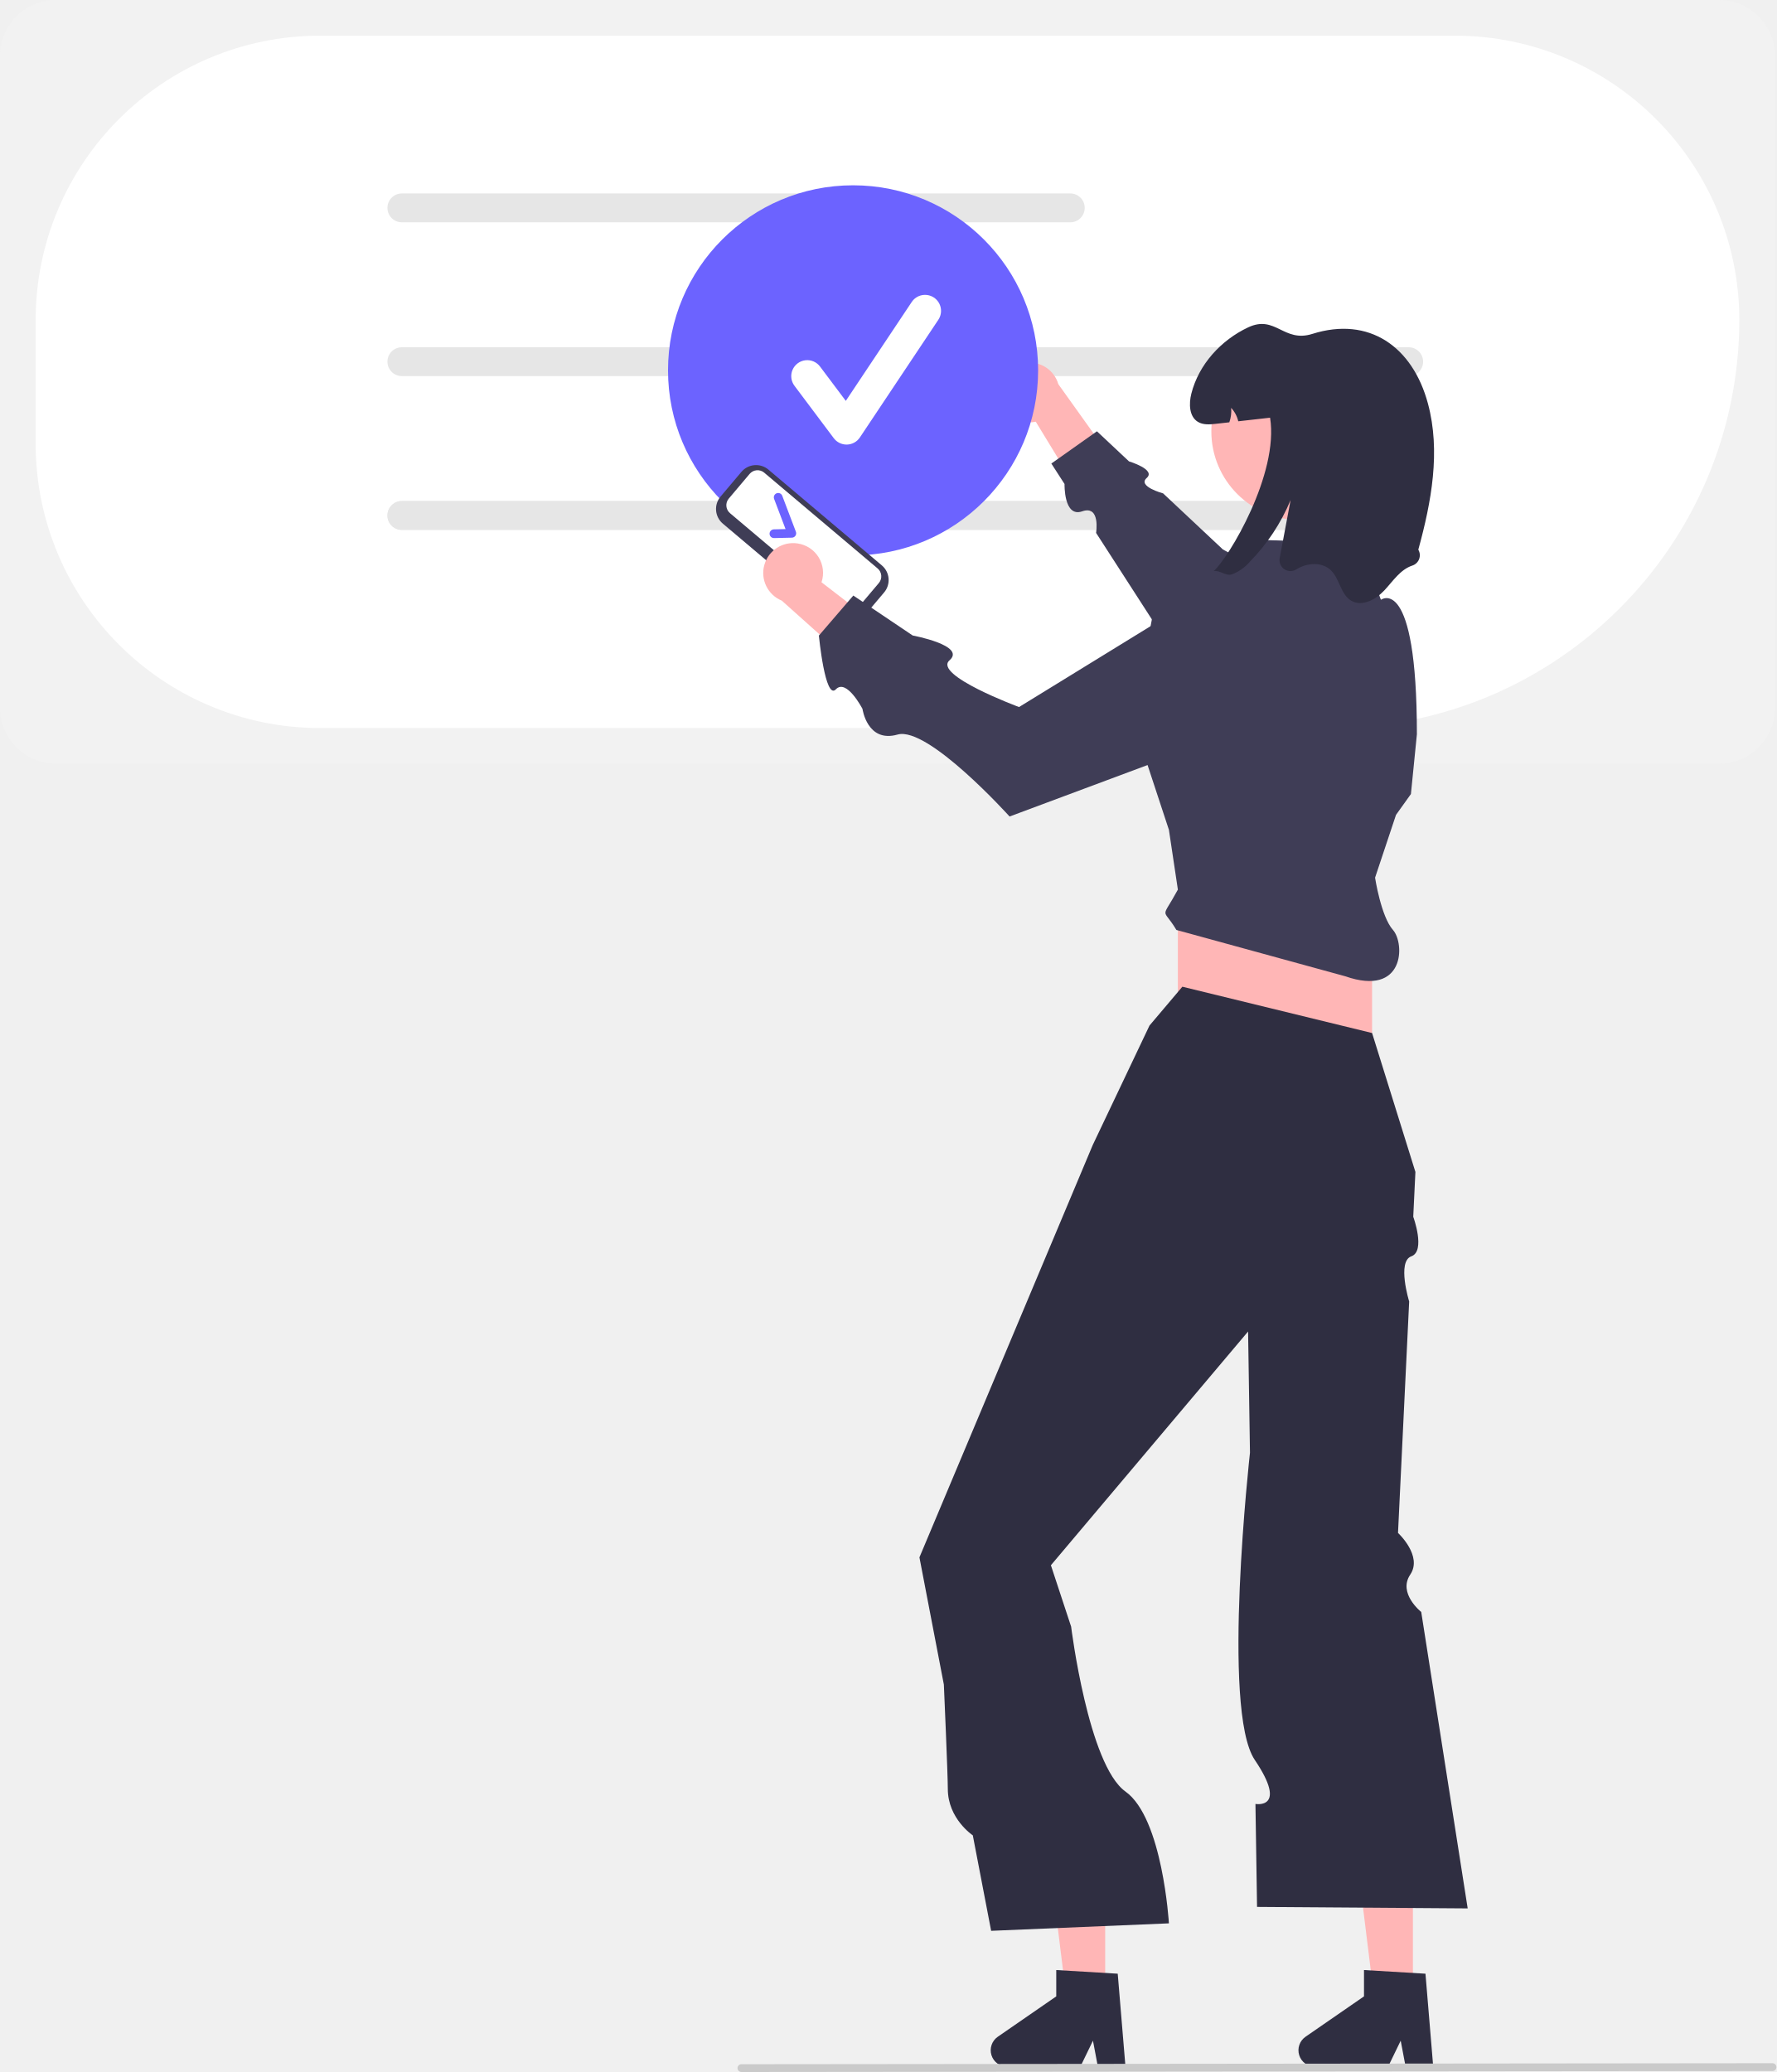
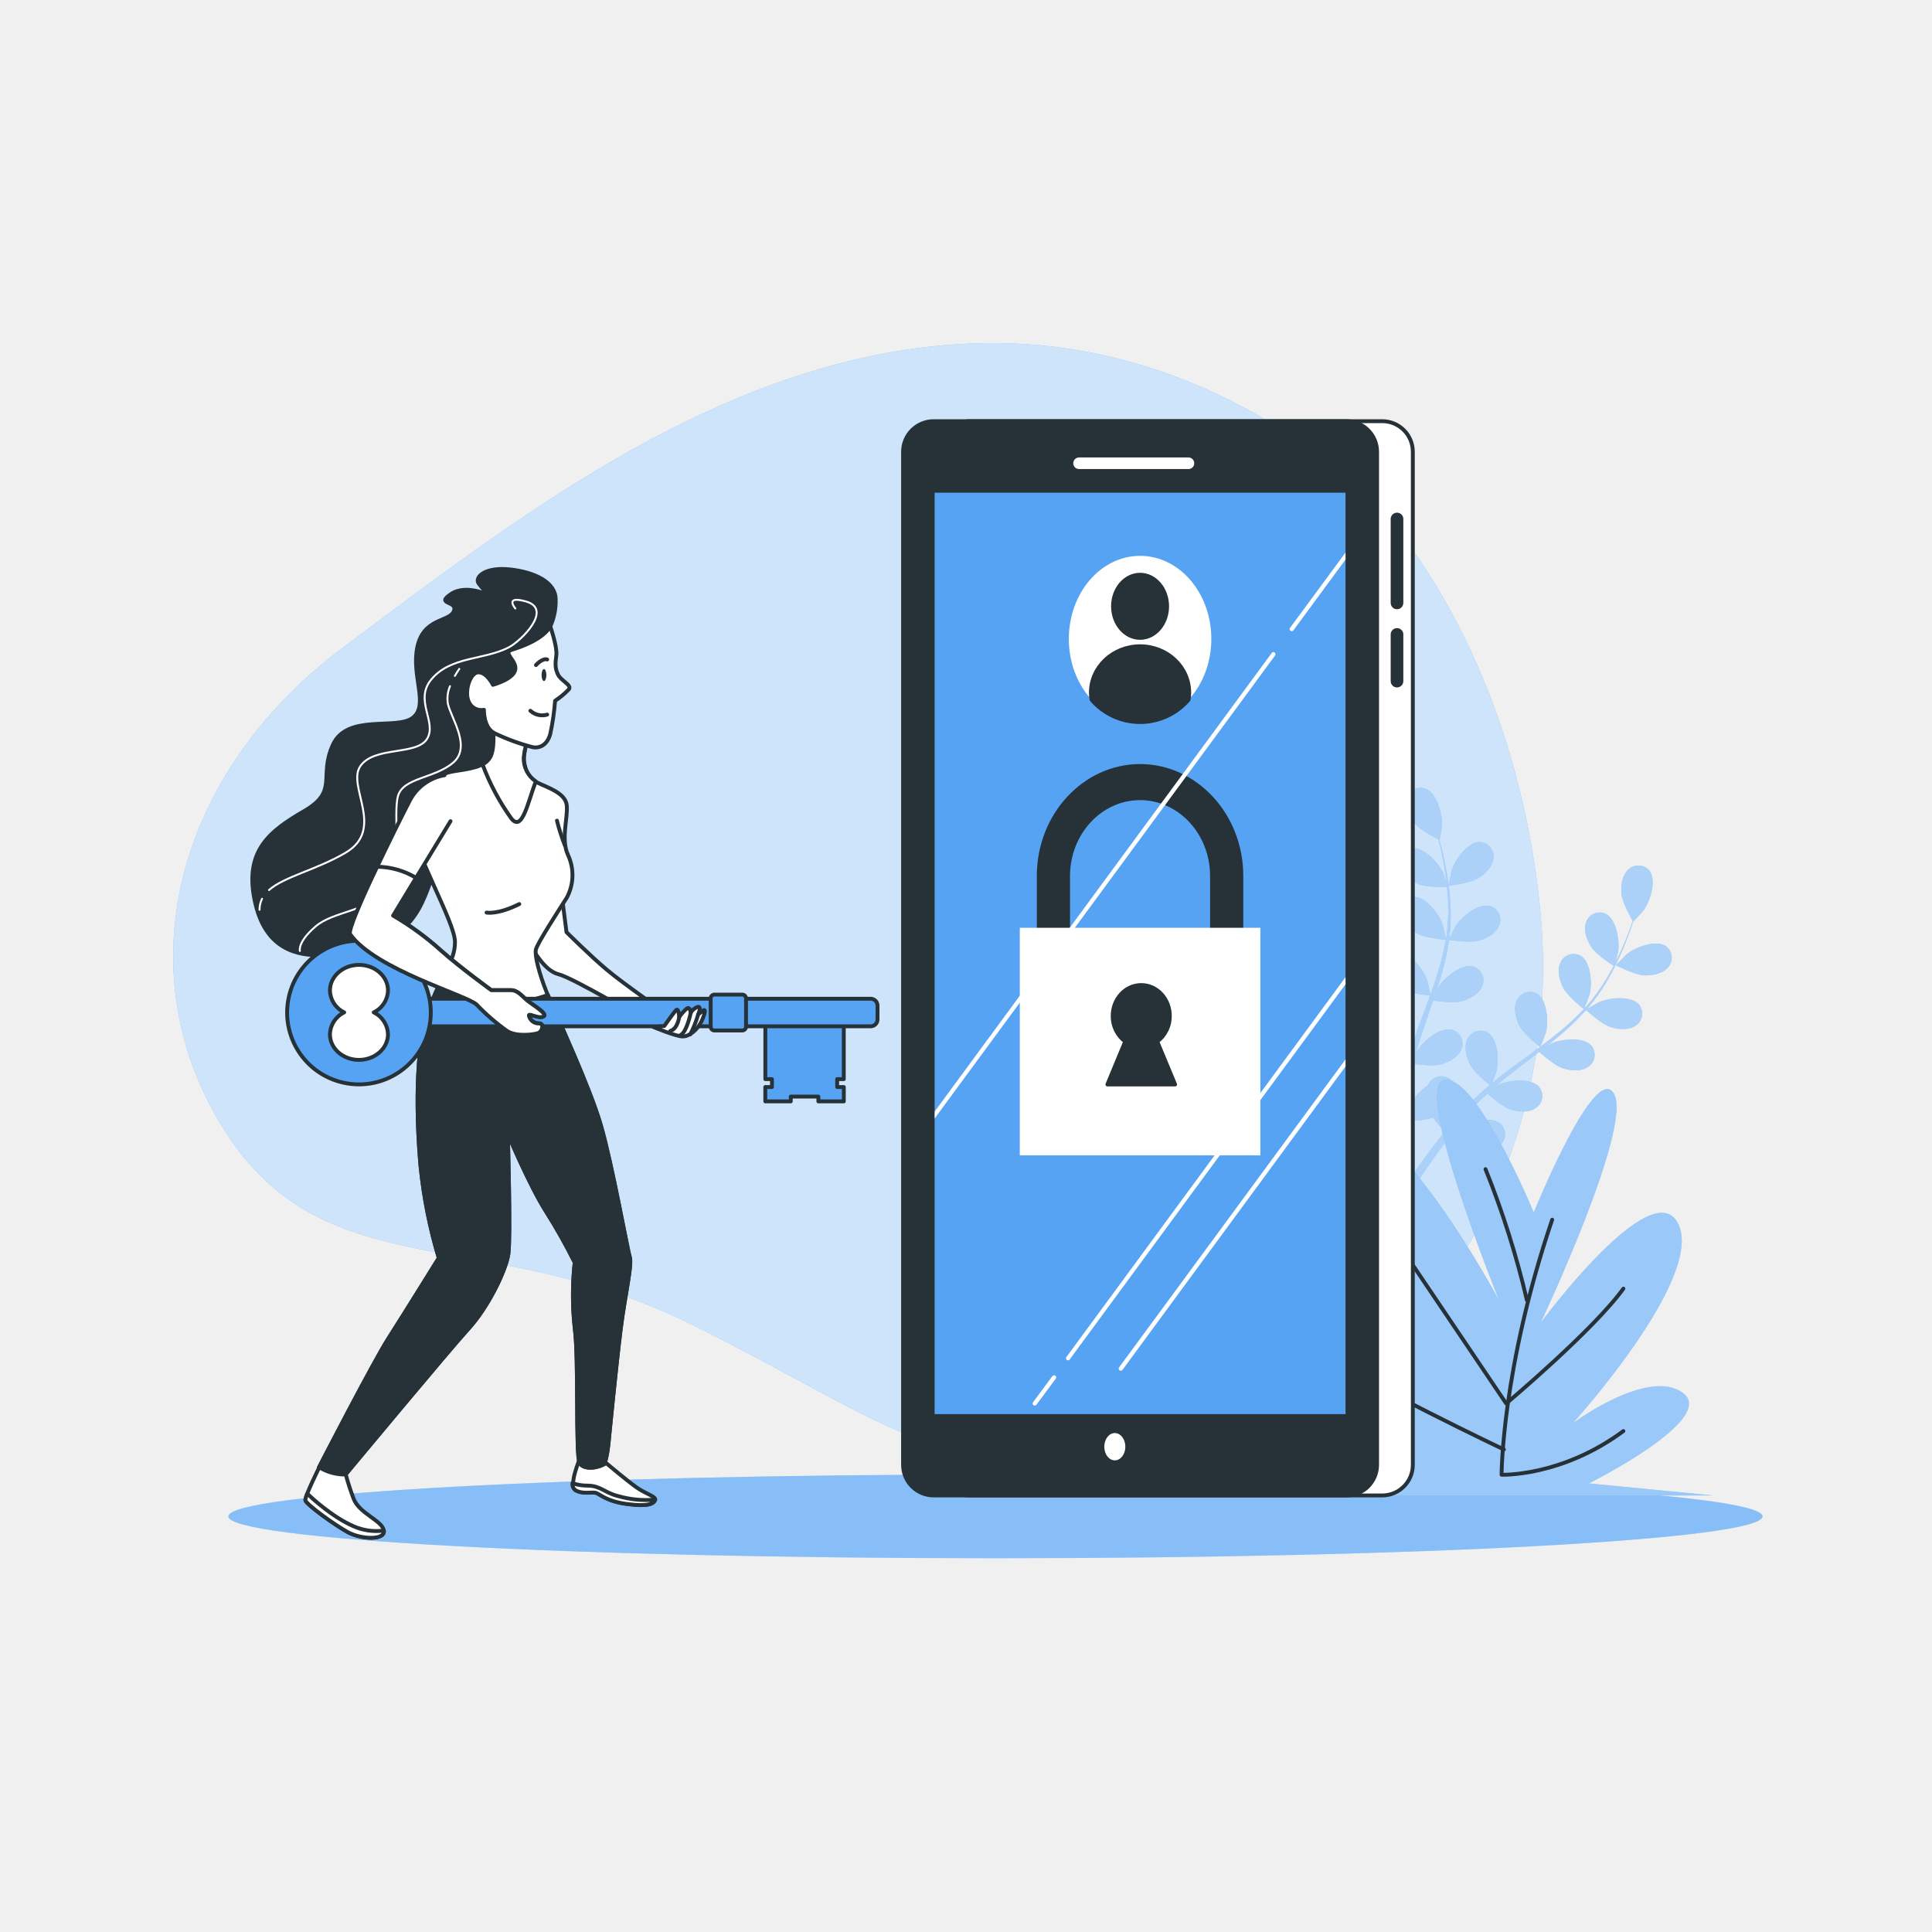
- <svg xmlns="http://www.w3.org/2000/svg" data-name="Layer 1" width="543.219" height="633.601" viewBox="0 0 543.219 633.601">
-   <path d="M854.052,366.728H345.482a17.112,17.112,0,0,1-17.092-17.092V150.291a17.112,17.112,0,0,1,17.092-17.092H854.052a17.112,17.112,0,0,1,17.092,17.092V349.636A17.112,17.112,0,0,1,854.052,366.728Z" transform="translate(-328.3903 -133.1994)" fill="#f2f2f2" />
-   <path d="M735.442,355.827H426.21a87.014,87.014,0,0,1-86.916-86.916V231.026a87.015,87.015,0,0,1,86.916-86.917h347.118a87.015,87.015,0,0,1,86.916,86.917A124.943,124.943,0,0,1,735.442,355.827Z" transform="translate(-328.3903 -133.1994)" fill="#fff" />
-   <path d="M655.673,201.175H451.267a4.408,4.408,0,1,1,0-8.816H655.673a4.408,4.408,0,0,1,0,8.816Z" transform="translate(-328.3903 -133.1994)" fill="#e6e6e6" />
-   <path d="M759.147,248.206H451.267a4.408,4.408,0,1,1,0-8.816H759.147a4.408,4.408,0,0,1,0,8.816Z" transform="translate(-328.3903 -133.1994)" fill="#e6e6e6" />
-   <path d="M759.147,295.237H451.267a4.408,4.408,0,1,1,0-8.816H759.147a4.408,4.408,0,0,1,0,8.816Z" transform="translate(-328.3903 -133.1994)" fill="#e6e6e6" />
-   <path d="M759.147,295.237H451.267a4.408,4.408,0,1,1,0-8.816H759.147a4.408,4.408,0,0,1,0,8.816Z" transform="translate(-328.3903 -133.1994)" fill="#e6e6e6" />
-   <path d="M634.103,253.604a9.088,9.088,0,0,0,11.007,8.547l16.811,27.578,7.155-15.182L652.015,250.686a9.138,9.138,0,0,0-17.912,2.918Z" transform="translate(-328.3903 -133.1994)" fill="#ffb6b6" />
-   <path d="M760.255,332.64,702.323,301.216,684.05,284.072s-7.944-2.127-5.02-4.71-5.408-5.074-5.408-5.074l-9.809-9.203L649.873,274.948l4.034,6.253s-.278,10.352,5.393,8.361,4.254,6.594,4.254,6.594l33.85,52.471Z" transform="translate(-328.3903 -133.1994)" fill="#3f3d56" />
-   <circle cx="260.855" cy="113.249" r="56.586" fill="#6c63ff" />
-   <polygon points="432.044 611.601 420.278 611.601 414.679 566.219 432.044 566.219 432.044 611.601" fill="#ffb6b6" />
-   <path d="M766.644,765.186h-8.438l-1.506-7.966-3.857,7.966H730.465a5.031,5.031,0,0,1-2.859-9.17l17.871-12.342V735.62l18.797,1.122Z" transform="translate(-328.3903 -133.1994)" fill="#2f2e41" />
-   <polygon points="337.942 611.601 326.176 611.601 320.577 566.219 337.942 566.219 337.942 611.601" fill="#ffb6b6" />
-   <path d="M672.542,765.186h-8.438l-1.506-7.966L658.741,765.186H636.363a5.031,5.031,0,0,1-2.859-9.17l17.871-12.342V735.62l18.797,1.122Z" transform="translate(-328.3903 -133.1994)" fill="#2f2e41" />
-   <rect x="360.175" y="268.381" width="59.385" height="67.607" fill="#ffb6b6" />
-   <path d="M689.936,434.927l-10.05,11.877L662.527,483.349,618.788,587.418l-9.25,22.009,7.47,38.907s1.209,27.411,1.209,31.898c0,9.136,7.641,14.198,7.641,14.198l5.606,29.198,54.36-2.284s-1.897-32.185-13.282-40.303-16.619-50.429-16.619-50.429l-6.186-18.772,60.298-71.478.389,24.985.188,12.093s-8.83,78.656,1.463,93.921.21,13.469.21,13.469l.49,31.488,64.41.457L762.976,626.121s-7.215-5.697-3.355-11.424-3.742-12.741-3.742-12.741l3.41-70.772s-3.775-12.224.665-13.813.583-12.101.583-12.101l.66-13.698-13.247-42.483Z" transform="translate(-328.3903 -133.1994)" fill="#2f2e41" />
-   <path d="M748.864,401.581l6.395-19.186,4.568-6.395,1.827-18.272c0-49.335-11.004-41.12-11.004-41.12l-6.354-17.351-29.236-.914L696.331,316.158l-15.531,5.482-6.082,31.602,11.107,33.721,2.741,18.272c-5.228,9.652-4.786,5.087-.457,12.334l51.619,14.161c18.272,6.395,18.272-10.05,14.608-14.161C750.672,413.458,748.864,401.581,748.864,401.581Z" transform="translate(-328.3903 -133.1994)" fill="#3f3d56" />
-   <circle cx="397.511" cy="131.907" r="27.102" fill="#ffb6b6" />
-   <path d="M699.506,307.834" transform="translate(-328.3903 -133.1994)" fill="#2f2e41" />
-   <path d="M762.084,301.284a3.329,3.329,0,0,1-1.855,4.87c-3.636,1.206-5.875,4.723-8.487,7.537-2.604,2.805-6.797,5.135-10.123,3.225-3.316-1.9-3.545-6.752-6.322-9.383-2.704-2.558-7.199-2.248-10.379-.302l-.095.058a3.351,3.351,0,0,1-5.127-3.41q1.671-8.887,3.34-17.772a59.761,59.761,0,0,1-12.507,18.912,13.757,13.757,0,0,1-5.427,3.819c-1.9.603-3.746-1.361-5.591-1.005,4.586-4.011,20.008-29.72,17.249-46.905q-4.865.548-9.73,1.096A8.943,8.943,0,0,0,704.855,257.924a10.51,10.51,0,0,1-.557,4.413c-1.352.155-2.713.302-4.066.457-1.882.21-3.929.393-5.546-.594-2.695-1.644-2.777-5.536-2.01-8.606,2.248-8.926,9.063-16.39,17.404-20.3,8.341-3.901,10.808,4.787,19.597,2.01,17.359-5.482,30.661,3.892,35.348,21.287C768.963,271.181,766.104,286.666,762.084,301.284Z" transform="translate(-328.3903 -133.1994)" fill="#2f2e41" />
-   <path d="M837.116,765.776H803.929l-.143-.259c-.424-.77-.834-1.585-1.217-2.423-3.418-7.318-4.863-15.688-6.138-23.073l-.96-5.566a3.437,3.437,0,0,1,5.41-3.362q7.565,5.505,15.136,10.999c1.911,1.391,4.094,3,6.184,4.739.202-.979.413-1.962.624-2.931a3.439,3.439,0,0,1,6.281-1.086l3.883,6.238c2.832,4.556,5.332,9.045,4.822,13.887a.756.756,0,0,1-.013.176,10.947,10.947,0,0,1-.563,2.331Z" transform="translate(-328.3903 -133.1994)" fill="#f0f0f0" />
-   <path d="M870.425,766.493l-315.358.307a1.191,1.191,0,0,1,0-2.381l315.358-.307a1.191,1.191,0,0,1,0,2.381Z" transform="translate(-328.3903 -133.1994)" fill="#cacaca" />
-   <path d="M584.101,322.609l-34.688-29.294a5.865,5.865,0,0,1-.696-8.257l6.384-7.56a5.865,5.865,0,0,1,8.257-.696l34.688,29.294a5.865,5.865,0,0,1,.696,8.257l-6.384,7.56A5.865,5.865,0,0,1,584.101,322.609Z" transform="translate(-328.3903 -133.1994)" fill="#3f3d56" />
-   <path d="M551.234,285.668a3.161,3.161,0,0,0,.375,4.449l34.688,29.294a3.161,3.161,0,0,0,4.449-.375l6.384-7.56a3.161,3.161,0,0,0-.375-4.449l-34.688-29.294a3.161,3.161,0,0,0-4.449.375Z" transform="translate(-328.3903 -133.1994)" fill="#fff" />
-   <path d="M571.598,297.056a1.333,1.333,0,0,1-1.054.558l-5.45.125a1.334,1.334,0,1,1-.061-2.667l3.566-.082-3.511-9.265a1.334,1.334,0,0,1,2.494-.945l4.18,11.028a1.334,1.334,0,0,1-.141,1.218Z" transform="translate(-328.3903 -133.1994)" fill="#6c63ff" />
-   <path d="M572.297,299.384a9.088,9.088,0,0,1,7.3,11.871l25.586,19.709-15.87,5.461-21.864-19.554a9.138,9.138,0,0,1,4.848-17.489Z" transform="translate(-328.3903 -133.1994)" fill="#ffb6b6" />
-   <path d="M705.505,309.129l-65.509,40.278s-26.413-9.773-21.251-14.297-11.271-7.583-11.271-7.583l-18.153-12.213-10.534,12.242s1.919,19.885,5.185,16.442,8.147,5.963,8.147,5.963,1.443,10.502,10.739,7.859S637.101,382.882,637.101,382.882l80.622-30.069Z" transform="translate(-328.3903 -133.1994)" fill="#3f3d56" />
-   <path d="M587.255,269.147a4.891,4.891,0,0,1-3.913-1.957l-11.998-15.997a4.892,4.892,0,1,1,7.827-5.87l7.849,10.465,20.16-30.24a4.892,4.892,0,0,1,8.141,5.427l-23.996,35.994a4.894,4.894,0,0,1-3.935,2.177C587.346,269.146,587.301,269.147,587.255,269.147Z" transform="translate(-328.3903 -133.1994)" fill="#fff" />
+ <svg xmlns="http://www.w3.org/2000/svg" viewBox="0 0 500 500">
+   <g id="freepik--background-simple--inject-2">
+     <path d="M356.39,130.86s-40.26-44.11-104-42S134.28,133.71,89.33,167.15s-57,85.38-30.87,125.93,67.77,23.48,120.78,49.8,63.08,41.27,122.13,34.87,104-71.86,97.3-141.59S356.39,130.86,356.39,130.86Z" style="fill:#56A3F3" />
+     <path d="M356.39,130.86s-40.26-44.11-104-42S134.28,133.71,89.33,167.15s-57,85.38-30.87,125.93,67.77,23.48,120.78,49.8,63.08,41.27,122.13,34.87,104-71.86,97.3-141.59S356.39,130.86,356.39,130.86Z" style="fill:#fff;opacity:0.7" />
+   </g>
+   <g id="freepik--Floor--inject-2">
+     <ellipse cx="257.62" cy="392.44" rx="198.52" ry="10.83" style="fill:#56A3F3" />
+     <ellipse cx="257.62" cy="392.44" rx="198.52" ry="10.83" style="fill:#fff;opacity:0.3" />
+   </g>
+   <g id="freepik--Plants--inject-2">
+     <path d="M374.94,229.2c-.06,0,.69-3.73.77-4,.86-2.66,4.1-7.3,7.23-7.29a3.71,3.71,0,0,1,3.57,4.21c-.23,2.21-2.21,4.08-4,5.17C380.41,228.6,374.94,229.2,374.94,229.2Z" style="fill:#56A3F3" />
+     <path d="M368.87,204.09c2.95,1.06,4.42,6.52,4.32,9.32,0,.24-.56,4-.61,4l-.06,0c.23.86.48,1.79.73,2.8.44,1.88.92,4,1.29,6.36a65.81,65.81,0,0,1,.84,7.65,48.31,48.31,0,0,1-.29,8.6.3.3,0,0,0,0,.1c.39-.83,1.54-3.13,1.65-3.3,1.54-2.34,5.88-6,8.91-5.12a3.71,3.71,0,0,1,2.32,5c-.8,2.06-3.2,3.35-5.21,3.92-2.27.65-7.33-.12-7.73-.18a64.94,64.94,0,0,1-1.86,8.56q-.7,2.46-1.52,4.92c.35-.71.68-1.34.73-1.43,1.54-2.34,5.88-6,8.91-5.13a3.7,3.7,0,0,1,2.32,5c-.8,2.07-3.2,3.35-5.21,3.93s-6.37,0-7.51-.15c-.21.62-.42,1.25-.64,1.87-1,3-2.08,6-3,8.94-.33,1-.62,2.08-.91,3.12.32-.63.59-1.16.64-1.23,1.53-2.34,5.88-6,8.9-5.13a3.72,3.72,0,0,1,2.33,5c-.8,2.06-3.21,3.35-5.22,3.92s-5.94.07-7.3-.12c-.27,1.08-.53,2.15-.74,3.2-.13.72-.3,1.41-.39,2.14s-.2,1.44-.3,2.14c-.14,1.37-.3,2.79-.4,4.13-.08.93-.14,1.82-.2,2.71.31-1,1-3.06,1.05-3.23a14.5,14.5,0,0,1,4.8-5.46,3.85,3.85,0,0,1,.41-.71,3.71,3.71,0,0,1,5.45-.86c2.38,2,1.78,7.68.69,10.26-.06.15-.95,1.72-1.52,2.7.43-.52.83-1,1.28-1.58.87-1.06,1.77-2.1,2.73-3.22l1.47-1.59c.48-.55,1.06-1.06,1.59-1.59,1.25-1.21,2.58-2.38,3.95-3.53-.94-.76-4.21-3.53-5.15-5.41s-1.61-4.51-.63-6.49a3.71,3.71,0,0,1,5.27-1.67c2.65,1.66,2.92,7.31,2.23,10,0,.17-.76,2.06-1.17,3.09.83-.68,1.65-1.37,2.51-2,2.48-1.92,5.05-3.78,7.6-5.65l2.33-1.73c-.33-.27-4.29-3.47-5.35-5.57-.93-1.87-1.61-4.51-.63-6.5a3.72,3.72,0,0,1,5.27-1.67c2.65,1.67,2.92,7.32,2.23,10-.05.21-1.08,2.93-1.38,3.61,1.71-1.28,3.4-2.56,5-3.89a64.73,64.73,0,0,0,6.2-5.78c-.15-.12-4.3-3.44-5.38-5.6-.94-1.87-1.61-4.51-.63-6.49a3.7,3.7,0,0,1,5.26-1.67c2.66,1.66,2.93,7.31,2.24,10-.05.17-.83,2.25-1.23,3.23l.16.09a47.88,47.88,0,0,0,5.09-6.84c.83-1.32,1.56-2.63,2.24-3.93-.84-.54-4.63-3-5.82-4.88s-2.09-4.3-1.34-6.38a3.71,3.71,0,0,1,5-2.24c2.83,1.36,3.71,6.95,3.32,9.72,0,.15-.4,1.66-.69,2.76.29-.59.61-1.19.88-1.76,1-2.14,1.85-4.16,2.55-6,.4-1,.73-2,1-2.83-.55-1-2.69-4.85-2.9-7s.13-4.79,1.76-6.29a3.71,3.71,0,0,1,5.51.35c1.88,2.51.09,7.87-1.53,10.16-.14.19-2.69,3-2.72,3l0-.06c-.28.85-.58,1.76-.94,2.74-.66,1.81-1.44,3.86-2.42,6a66.87,66.87,0,0,1-3.53,6.84,48.53,48.53,0,0,1-5,7l-.07.08c.78-.49,3-1.76,3.19-1.84,2.58-1.1,8.2-1.73,10.26.64a3.72,3.72,0,0,1-.82,5.46c-1.81,1.28-4.53,1-6.52.39-2.25-.71-6-4.14-6.35-4.41a64.86,64.86,0,0,1-6.27,6.11c-1.3,1.12-2.63,2.2-4,3.26.69-.39,1.31-.74,1.4-.78,2.57-1.1,8.19-1.73,10.25.64a3.71,3.71,0,0,1-.82,5.46c-1.8,1.28-4.52,1-6.51.39s-5.32-3.49-6.18-4.26l-1.57,1.21c-2.52,1.93-5,3.84-7.45,5.79-.85.69-1.66,1.4-2.48,2.1.62-.35,1.13-.64,1.22-.67,2.57-1.11,8.19-1.73,10.25.63a3.7,3.7,0,0,1-.82,5.46c-1.81,1.28-4.52,1-6.51.4s-5-3.22-6-4.13c-.81.75-1.63,1.49-2.38,2.26-.51.53-1,1-1.5,1.57s-1,1.08-1.44,1.62c-.87,1.06-1.78,2.16-2.61,3.22-.58.73-1.12,1.44-1.66,2.15.83-.69,2.51-2,2.66-2.11,2.37-1.48,7.83-2.95,10.23-.93a3.72,3.72,0,0,1,0,5.53c-1.59,1.53-4.31,1.7-6.37,1.38-2.28-.36-6.4-3-6.91-3.38-.9,1.18-1.76,2.34-2.56,3.45-2.77,3.83-4.93,7.12-6.41,9.45l-.15.23-1.92-.93c.1-.15.2-.29.3-.45,1.55-2.32,3.81-5.6,6.69-9.41.91-1.2,1.9-2.47,2.93-3.77a40,40,0,0,1-3-3.68c-2.21.86-6.8.9-7.39.9-.09,1.48-.17,2.92-.23,4.28-.2,4.73-.18,8.67-.13,11.42v.33l-2.11-1c0-2.73.11-6.44.39-10.81.09-1.51.22-3.12.37-4.76-.59-.15-5.36-1.38-7.16-2.82-1.63-1.3-3.35-3.42-3.29-5.63a3.7,3.7,0,0,1,4.08-3.72c3.11.4,5.71,5.42,6.23,8.17,0,.16.16,2,.22,3.1.07-.68.12-1.33.19-2,.14-1.37.32-2.74.51-4.21.11-.7.23-1.41.34-2.13s.3-1.46.45-2.2c.38-1.7.84-3.41,1.35-5.12-1.2-.13-5.45-.63-7.28-1.67s-3.83-2.88-4.1-5.07a3.7,3.7,0,0,1,3.47-4.3c3.13-.08,6.47,4.49,7.39,7.13.06.17.51,2.14.73,3.23.32-1,.62-2.06,1-3.08,1-3,2.13-5.94,3.23-8.91.34-.91.66-1.82,1-2.72-.43,0-5.5-.53-7.54-1.7-1.81-1-3.83-2.88-4.11-5.07a3.72,3.72,0,0,1,3.47-4.3c3.14-.08,6.48,4.49,7.4,7.13.07.2.71,3,.84,3.77.72-2,1.43-4,2-6a64.85,64.85,0,0,0,2-8.24c-.2,0-5.5-.5-7.58-1.7-1.82-1-3.84-2.88-4.11-5.07a3.72,3.72,0,0,1,3.47-4.3c3.13-.07,6.47,4.49,7.39,7.13.06.18.55,2.34.76,3.37h.18a47.86,47.86,0,0,0,.48-8.51c0-1.57-.15-3.06-.3-4.52-1,0-5.54,0-7.54-.86s-4.13-2.44-4.65-4.59a3.71,3.71,0,0,1,3-4.65c3.11-.42,6.93,3.75,8.14,6.28.06.14.58,1.61.93,2.68-.07-.65-.14-1.33-.23-1.95-.31-2.35-.75-4.49-1.15-6.37-.24-1.07-.47-2-.7-2.93-1-.5-4.92-2.56-6.27-4.23s-2.53-4.06-2-6.21A3.71,3.71,0,0,1,368.87,204.09Z" style="fill:#56A3F3" />
+     <path d="M425.55,252.42c-2.45-.1-7.35-2.61-7.35-2.62s2.63-2.72,2.82-2.87c2.19-1.75,7.45-3.83,10.06-2.1a3.72,3.72,0,0,1,.65,5.49C430.33,252,427.64,252.5,425.55,252.42Z" style="fill:#56A3F3" />
+     <g style="opacity:0.5">
+       <path d="M374.94,229.2c-.06,0,.69-3.73.77-4,.86-2.66,4.1-7.3,7.23-7.29a3.71,3.71,0,0,1,3.57,4.21c-.23,2.21-2.21,4.08-4,5.17C380.41,228.6,374.94,229.2,374.94,229.2Z" style="fill:#fff" />
+       <path d="M368.87,204.09c2.95,1.06,4.42,6.52,4.32,9.32,0,.24-.56,4-.61,4l-.06,0c.23.86.48,1.79.73,2.8.44,1.88.92,4,1.29,6.36a65.81,65.81,0,0,1,.84,7.65,48.31,48.31,0,0,1-.29,8.6.3.3,0,0,0,0,.1c.39-.83,1.54-3.13,1.65-3.3,1.54-2.34,5.88-6,8.91-5.12a3.71,3.71,0,0,1,2.32,5c-.8,2.06-3.2,3.35-5.21,3.92-2.27.65-7.33-.12-7.73-.18a64.94,64.94,0,0,1-1.86,8.56q-.7,2.46-1.52,4.92c.35-.71.68-1.34.73-1.43,1.54-2.34,5.88-6,8.91-5.13a3.7,3.7,0,0,1,2.32,5c-.8,2.07-3.2,3.35-5.21,3.93s-6.37,0-7.51-.15c-.21.62-.42,1.25-.64,1.87-1,3-2.08,6-3,8.94-.33,1-.62,2.08-.91,3.12.32-.63.59-1.16.64-1.23,1.53-2.34,5.88-6,8.9-5.13a3.72,3.72,0,0,1,2.33,5c-.8,2.06-3.21,3.35-5.22,3.92s-5.94.07-7.3-.12c-.27,1.08-.53,2.15-.74,3.2-.13.72-.3,1.41-.39,2.14s-.2,1.44-.3,2.14c-.14,1.37-.3,2.79-.4,4.13-.08.93-.14,1.82-.2,2.71.31-1,1-3.06,1.05-3.23a14.5,14.5,0,0,1,4.8-5.46,3.85,3.85,0,0,1,.41-.71,3.71,3.71,0,0,1,5.45-.86c2.38,2,1.78,7.68.69,10.26-.06.15-.95,1.72-1.52,2.7.43-.52.83-1,1.28-1.58.87-1.06,1.77-2.1,2.73-3.22l1.47-1.59c.48-.55,1.06-1.06,1.59-1.59,1.25-1.21,2.58-2.38,3.95-3.53-.94-.76-4.21-3.53-5.15-5.41s-1.61-4.51-.63-6.49a3.71,3.71,0,0,1,5.27-1.67c2.65,1.66,2.92,7.31,2.23,10,0,.17-.76,2.06-1.17,3.09.83-.68,1.65-1.37,2.51-2,2.48-1.92,5.05-3.78,7.6-5.65l2.33-1.73c-.33-.27-4.29-3.47-5.35-5.57-.93-1.87-1.61-4.51-.63-6.5a3.72,3.72,0,0,1,5.27-1.67c2.65,1.67,2.92,7.32,2.23,10-.05.21-1.08,2.93-1.38,3.61,1.71-1.28,3.4-2.56,5-3.89a64.73,64.73,0,0,0,6.2-5.78c-.15-.12-4.3-3.44-5.38-5.6-.94-1.87-1.61-4.51-.63-6.49a3.7,3.7,0,0,1,5.26-1.67c2.66,1.66,2.93,7.31,2.24,10-.05.17-.83,2.25-1.23,3.23l.16.09a47.88,47.88,0,0,0,5.09-6.84c.83-1.32,1.56-2.63,2.24-3.93-.84-.54-4.63-3-5.82-4.88s-2.09-4.3-1.34-6.38a3.71,3.71,0,0,1,5-2.24c2.83,1.36,3.71,6.95,3.32,9.72,0,.15-.4,1.66-.69,2.76.29-.59.61-1.19.88-1.76,1-2.14,1.85-4.16,2.55-6,.4-1,.73-2,1-2.83-.55-1-2.69-4.85-2.9-7s.13-4.79,1.76-6.29a3.71,3.71,0,0,1,5.51.35c1.88,2.51.09,7.87-1.53,10.16-.14.19-2.69,3-2.72,3l0-.06c-.28.85-.58,1.76-.94,2.74-.66,1.81-1.44,3.86-2.42,6a66.87,66.87,0,0,1-3.53,6.84,48.53,48.53,0,0,1-5,7l-.07.08c.78-.49,3-1.76,3.19-1.84,2.58-1.1,8.2-1.73,10.26.64a3.72,3.72,0,0,1-.82,5.46c-1.81,1.28-4.53,1-6.52.39-2.25-.71-6-4.14-6.35-4.41a64.86,64.86,0,0,1-6.27,6.11c-1.3,1.12-2.63,2.2-4,3.26.69-.39,1.31-.74,1.4-.78,2.57-1.1,8.19-1.73,10.25.64a3.71,3.71,0,0,1-.82,5.46c-1.8,1.28-4.52,1-6.51.39s-5.32-3.49-6.18-4.26l-1.57,1.21c-2.52,1.93-5,3.84-7.45,5.79-.85.69-1.66,1.4-2.48,2.1.62-.35,1.13-.64,1.22-.67,2.57-1.11,8.19-1.73,10.25.63a3.7,3.7,0,0,1-.82,5.46c-1.81,1.28-4.52,1-6.51.4s-5-3.22-6-4.13c-.81.75-1.63,1.49-2.38,2.26-.51.53-1,1-1.5,1.57s-1,1.08-1.44,1.62c-.87,1.06-1.78,2.16-2.61,3.22-.58.73-1.12,1.44-1.66,2.15.83-.69,2.51-2,2.66-2.11,2.37-1.48,7.83-2.95,10.23-.93a3.72,3.72,0,0,1,0,5.53c-1.59,1.53-4.31,1.7-6.37,1.38-2.28-.36-6.4-3-6.91-3.38-.9,1.18-1.76,2.34-2.56,3.45-2.77,3.83-4.93,7.12-6.41,9.45l-.15.23-1.92-.93c.1-.15.2-.29.3-.45,1.55-2.32,3.81-5.6,6.69-9.41.91-1.2,1.9-2.47,2.93-3.77a40,40,0,0,1-3-3.68c-2.21.86-6.8.9-7.39.9-.09,1.48-.17,2.92-.23,4.28-.2,4.73-.18,8.67-.13,11.42v.33l-2.11-1c0-2.73.11-6.44.39-10.81.09-1.51.22-3.12.37-4.76-.59-.15-5.36-1.38-7.16-2.82-1.63-1.3-3.35-3.42-3.29-5.63a3.7,3.7,0,0,1,4.08-3.72c3.11.4,5.71,5.42,6.23,8.17,0,.16.16,2,.22,3.1.07-.68.12-1.33.19-2,.14-1.37.32-2.74.51-4.21.11-.7.23-1.41.34-2.13s.3-1.46.45-2.2c.38-1.7.84-3.41,1.35-5.12-1.2-.13-5.45-.63-7.28-1.67s-3.83-2.88-4.1-5.07a3.7,3.7,0,0,1,3.47-4.3c3.13-.08,6.47,4.49,7.39,7.13.06.17.51,2.14.73,3.23.32-1,.62-2.06,1-3.08,1-3,2.13-5.94,3.23-8.91.34-.91.66-1.82,1-2.72-.43,0-5.5-.53-7.54-1.7-1.81-1-3.83-2.88-4.11-5.07a3.72,3.72,0,0,1,3.47-4.3c3.14-.08,6.48,4.49,7.4,7.13.07.2.71,3,.84,3.77.72-2,1.43-4,2-6a64.85,64.85,0,0,0,2-8.24c-.2,0-5.5-.5-7.58-1.7-1.82-1-3.84-2.88-4.11-5.07a3.72,3.72,0,0,1,3.47-4.3c3.13-.07,6.47,4.49,7.39,7.13.06.18.55,2.34.76,3.37h.18a47.86,47.86,0,0,0,.48-8.51c0-1.57-.15-3.06-.3-4.52-1,0-5.54,0-7.54-.86s-4.13-2.44-4.65-4.59a3.71,3.71,0,0,1,3-4.65c3.11-.42,6.93,3.75,8.14,6.28.06.14.58,1.61.93,2.68-.07-.65-.14-1.33-.23-1.95-.31-2.35-.75-4.49-1.15-6.37-.24-1.07-.47-2-.7-2.93-1-.5-4.92-2.56-6.27-4.23s-2.53-4.06-2-6.21A3.71,3.71,0,0,1,368.87,204.09Z" style="fill:#fff" />
+       <path d="M425.55,252.42c-2.45-.1-7.35-2.61-7.35-2.62s2.63-2.72,2.82-2.87c2.19-1.75,7.45-3.83,10.06-2.1a3.72,3.72,0,0,1,.65,5.49C430.33,252,427.64,252.5,425.55,252.42Z" style="fill:#fff" />
+     </g>
+     <path d="M396.94,313.78s-14.87-35.85-23.19-34.29S388,336.63,388,336.63s-26.16-49.35-44-49.35,6.54,54.55,29.13,72.73c0,0-35.67-38.44-56.48-30.13s41.62,47.27,41.62,47.27-36.27-11.43-32.11-2.6,15.46,10.39,15.46,10.39l-41,2.08H443.32l-32.11-3.12s33.3-16.62,24.38-23.37-28.54,7.79-28.54,7.79,33.89-37.4,27.35-51.43-35.68,25.46-35.68,25.46,23.79-50.39,19-59.22S396.94,313.78,396.94,313.78Z" style="fill:#56A3F3" />
+     <path d="M396.94,313.78s-14.87-35.85-23.19-34.29S388,336.63,388,336.63s-26.16-49.35-44-49.35,6.54,54.55,29.13,72.73c0,0-35.67-38.44-56.48-30.13s41.62,47.27,41.62,47.27-36.27-11.43-32.11-2.6,15.46,10.39,15.46,10.39l-41,2.08H443.32l-32.11-3.12s33.3-16.62,24.38-23.37-28.54,7.79-28.54,7.79,33.89-37.4,27.35-51.43-35.68,25.46-35.68,25.46,23.79-50.39,19-59.22S396.94,313.78,396.94,313.78Z" style="fill:#fff;opacity:0.4" />
+     <path d="M401.7,315.66c-13.09,38.65-13.09,66-13.09,66s15.46.59,31.52-11.3" style="fill:none;stroke:#263238;stroke-linecap:round;stroke-linejoin:round" />
+     <path d="M395.16,336.48a232.51,232.51,0,0,0-10.71-33.9" style="fill:none;stroke:#263238;stroke-linecap:round;stroke-linejoin:round" />
+     <path d="M356.51,313.88l33.29,49.35s22.6-19,30.33-29.73" style="fill:none;stroke:#263238;stroke-linecap:round;stroke-linejoin:round" />
+     <path d="M389.21,375.13S354.13,358.48,339.86,349" style="fill:none;stroke:#263238;stroke-linecap:round;stroke-linejoin:round" />
+   </g>
+   <g id="freepik--Device--inject-2">
+     <rect x="242.96" y="109" width="122.68" height="278.02" rx="7.92" style="fill:#fff;stroke:#263238;stroke-linecap:round;stroke-linejoin:round" />
+     <path d="M361.54,157.67a1.63,1.63,0,0,1-1.63-1.63V134.19a1.64,1.64,0,0,1,3.27,0V156A1.64,1.64,0,0,1,361.54,157.67Z" style="fill:#263238" />
+     <path d="M361.54,177.91a1.63,1.63,0,0,1-1.63-1.63V164.07a1.64,1.64,0,0,1,3.27,0v12.21A1.64,1.64,0,0,1,361.54,177.91Z" style="fill:#263238" />
+     <rect x="233.71" y="109" width="122.68" height="278.02" rx="7.92" style="fill:#263238;stroke:#263238;stroke-linecap:round;stroke-linejoin:round" />
+     <rect x="241.88" y="127.51" width="106.34" height="238.46" style="fill:#56A3F3" />
+     <line x1="279.26" y1="119.89" x2="307.57" y2="119.89" style="fill:none;stroke:#fff;stroke-linecap:round;stroke-linejoin:round;stroke-width:3px" />
+     <path d="M291.24,374.41c0,1.95-1.22,3.53-2.73,3.53s-2.72-1.58-2.72-3.53,1.22-3.54,2.72-3.54S291.24,372.45,291.24,374.41Z" style="fill:#fff" />
+     <ellipse cx="295.05" cy="165.35" rx="18.44" ry="21.5" style="fill:#fff" />
+     <ellipse cx="295.05" cy="156.91" rx="7" ry="8.17" style="fill:#263238;stroke:#263238;stroke-linecap:round;stroke-linejoin:round" />
+     <path d="M295.05,167.25c-7,0-12.73,5.37-12.73,12a11.14,11.14,0,0,0,.17,1.84,16.54,16.54,0,0,0,25.12,0,12.34,12.34,0,0,0,.16-1.84C307.77,172.62,302.07,167.25,295.05,167.25Z" style="fill:#263238;stroke:#263238;stroke-linecap:round;stroke-linejoin:round" />
+     <path d="M317.47,259H272.63a4.48,4.48,0,0,1-4.3-4.65V226.67c0-15.95,12-28.93,26.72-28.93s26.71,13,26.71,28.93v27.66A4.48,4.48,0,0,1,317.47,259Zm-40.55-9.3h36.25v-23c0-10.82-8.13-19.63-18.12-19.63s-18.13,8.81-18.13,19.63Z" style="fill:#263238" />
+     <rect x="263.92" y="240.11" width="62.26" height="58.9" style="fill:#fff" />
+     <path d="M304.12,280.66l-4.62-11.11a8.19,8.19,0,0,0,3.25-6.62c0-4.43-3.31-8-7.4-8s-7.39,3.58-7.39,8a8.18,8.18,0,0,0,3.24,6.62l-4.61,11.11Z" style="fill:#263238;stroke:#263238;stroke-linecap:round;stroke-linejoin:round" />
+     <path d="M276.08,351.94a.57.57,0,0,0,.33.11.52.52,0,0,0,.43-.23l71.38-97.09v-1.84L276,351.18A.54.54,0,0,0,276.08,351.94Z" style="fill:#fff" />
+     <path d="M333.86,162.49a.54.54,0,0,0,.12.76.55.55,0,0,0,.76-.12l13.48-18.33V143Z" style="fill:#fff" />
+     <path d="M241.88,289.46,330,169.63a.54.54,0,0,0-.88-.64l-87.2,118.63Z" style="fill:#fff" />
+     <path d="M267.8,363.76a.57.57,0,0,0,.44-.22l5-6.76a.54.54,0,0,0-.12-.76.55.55,0,0,0-.76.12l-5,6.75a.54.54,0,0,0,.11.76A.51.51,0,0,0,267.8,363.76Z" style="fill:#fff" />
+     <path d="M348.22,274.17l-58.6,79.71a.54.54,0,0,0,.44.86.53.53,0,0,0,.44-.22L348.22,276Z" style="fill:#fff" />
+   </g>
+   <g id="freepik--Character--inject-2">
+     <path d="M142.41,162.14a15.89,15.89,0,0,0,1.4-7c0-4.47-5.41-7.06-11.77-7.77s-9.18,1.88-8.24,3.53a15.4,15.4,0,0,0,3.53,3.53s-6.36-3.53-10.6-.7,1.89,1.65.71,4.47-7.77,1.65-9.42,9.18,3.06,15.07-1.18,18.37-17-1.18-20.72,7.06,1.56,11.9-7.38,17.08-15.46,10.24-12.87,22.95S76.94,250,93.66,245.51s15.54-14.6,21-25,13.9-8.24,16.49-14.13-.71-12.95-.47-18.37,5.65-6.59,7.77-13S142.41,162.14,142.41,162.14Z" style="fill:#263238;stroke:#263238;stroke-linecap:round;stroke-linejoin:round" />
+     <path d="M67.82,232.6a6.26,6.26,0,0,0-.65,2.85" style="fill:none;stroke:#fff;stroke-linecap:round;stroke-linejoin:round;stroke-width:0.5px" />
+     <path d="M133.37,157.47s-2.94-3.4,2.72-1.82c7.13,2-1.24,10.25-4.46,11.91-6.46,3.31-15,2.25-20,8.27-4.54,5.44,1.59,11.11-1.13,15.42s-13.61,1.81-17.23,7,6.57,16.33-3.86,22.45c-7.54,4.43-15.8,6.13-19.79,9.64" style="fill:none;stroke:#fff;stroke-linecap:round;stroke-linejoin:round;stroke-width:0.5px" />
+     <path d="M116.46,177.59a8.17,8.17,0,0,0-.54,4.59c.9,3.85,6.12,11.11,1.36,15.19S104.35,201.22,103,206s1.36,17.91-3.17,24-13.38,5.67-18.14,9.75-4.08,6.35-4.08,6.35" style="fill:none;stroke:#fff;stroke-linecap:round;stroke-linejoin:round;stroke-width:0.5px" />
+     <path d="M118.86,173.11a19.93,19.93,0,0,0-1.14,1.81" style="fill:none;stroke:#fff;stroke-linecap:round;stroke-linejoin:round;stroke-width:0.5px" />
+     <path d="M145.46,232.24l1.15,9s6,6,10.41,9.71,15.71,11.56,15.71,11.56L167,264.14s-18.73-11.1-22.43-12-6.47-6.24-7.62-7.86S142.45,230.62,145.46,232.24Z" style="fill:#fff;stroke:#263238;stroke-linecap:round;stroke-linejoin:round" />
+     <path d="M156.9,378.67s5.66,4.78,8,6.38,5.07,2.32,4.64,3.19-1.6,1.74-7.11,1-7.1-2.61-8.12-2.9-3.48.44-5.36-.72,1.1-8.07,1.1-8.07A5.38,5.38,0,0,0,156.9,378.67Z" style="fill:#fff;stroke:#263238;stroke-linecap:round;stroke-linejoin:round" />
+     <path d="M169.52,388.24a.74.74,0,0,0,0-.14,25.77,25.77,0,0,1-9.46-.89c-3.56-.84-4.61-2.73-8-2.73a11.62,11.62,0,0,1-3.91-.64,2.06,2.06,0,0,0,.71,1.79c1.88,1.16,4.35.43,5.36.72s2.61,2.18,8.12,2.9S169.08,389.11,169.52,388.24Z" style="fill:#fff;stroke:#263238;stroke-linecap:round;stroke-linejoin:round" />
+     <path d="M127.27,185.4s1.09,7.34-.31,10.3-5.78,3.28-9.52,3.91-12.33,3.9-11.4,12.33,11.71,26.69,11.71,31.84-3.28,7.8-6.87,17.79-3.12,28.57-2,40.59a126.9,126.9,0,0,0,4.68,23.41s-9,14.52-13,20.76-18,33.41-18,33.41,0,.93,2.18,1.56a13.68,13.68,0,0,0,4.69.31s26.84-32.31,31.84-37.77,9.68-15,10.3-19.36-.15-31.06-.15-31.06,5.61,13.42,10,20.29a144.23,144.23,0,0,1,7.32,13,78.58,78.58,0,0,0,0,17c1.09,7.8.17,32.86,1.26,34.89s5.32,1.18,6.26.25,1.38-7,1.38-7,1.87-19,3-27.94,3-16.55,2.35-18.58-4.53-23.73-7.5-34-12-29.5-14-34.49-3.13-9.53-2.81-11.09,6.4-10.92,8-13.42a12.34,12.34,0,0,0,.31-11.08c-1.87-4.06,0-9.53-.31-12.8s-5.15-4.69-7.65-5.93-3.44-4.06-3.44-6.4A18,18,0,0,1,137,190.4S129.3,185.4,127.27,185.4Z" style="fill:#fff;stroke:#263238;stroke-linecap:round;stroke-linejoin:round" />
+     <path d="M146.19,218.79a51.51,51.51,0,0,1-2.05-6.41" style="fill:none;stroke:#263238;stroke-linecap:round;stroke-linejoin:round" />
+     <path d="M125.92,236.17s2.82.62,8.47-2.2" style="fill:none;stroke:#263238;stroke-linecap:round;stroke-linejoin:round" />
+     <path d="M155.52,291.23c-2.83-9.84-11.22-27.81-13.73-33.74-12,4.5-23.22.66-28.49-1.82-.76,1.66-1.58,3.58-2.42,5.9-3.59,10-3.12,28.57-2,40.59a126.9,126.9,0,0,0,4.68,23.41s-9,14.52-13,20.76-18,33.41-18,33.41,0,.93,2.18,1.56a13.68,13.68,0,0,0,4.69.31s26.84-32.31,31.84-37.77,9.68-15,10.3-19.36-.15-31.06-.15-31.06,5.61,13.42,10,20.29a144.23,144.23,0,0,1,7.32,13,78.58,78.58,0,0,0,0,17c1.09,7.8.17,32.86,1.26,34.89s5.32,1.18,6.26.25,1.38-7,1.38-7,1.87-19,3-27.94,3-16.55,2.35-18.58S158.49,301.53,155.52,291.23Z" style="fill:#263238;stroke:#263238;stroke-linecap:round;stroke-linejoin:round" />
+     <polygon points="216.66 281.32 216.66 279.28 218.37 279.28 218.37 263.26 216.66 263.26 199.78 263.26 198.07 263.26 198.07 279.28 199.78 279.28 199.78 281.32 198.06 281.32 198.06 285.04 204.65 285.04 204.65 283.79 211.79 283.79 211.79 285.04 218.38 285.04 218.38 281.32 216.66 281.32" style="fill:#56A3F3;stroke:#263238;stroke-linecap:round;stroke-linejoin:round" />
+     <path d="M107.56,258.47H225.32a1.78,1.78,0,0,1,1.78,1.78v3.58a1.78,1.78,0,0,1-1.78,1.78H107.56a0,0,0,0,1,0,0v-7.15A0,0,0,0,1,107.56,258.47Z" style="fill:#56A3F3;stroke:#263238;stroke-linecap:round;stroke-linejoin:round" />
+     <rect x="183.92" y="257.4" width="9.15" height="9.29" rx="0.99" style="fill:#56A3F3;stroke:#263238;stroke-linecap:round;stroke-linejoin:round" />
+     <circle cx="92.9" cy="262.04" r="18.59" transform="translate(-180.71 311.38) rotate(-80.7)" style="fill:#56A3F3;stroke:#263238;stroke-linecap:round;stroke-linejoin:round" />
+     <path d="M96.72,262a6.5,6.5,0,0,0,3.69-5.68c0-3.65-3.36-6.61-7.51-6.61s-7.51,3-7.51,6.61A6.48,6.48,0,0,0,89.08,262a6.51,6.51,0,0,0-3.69,5.69c0,3.65,3.36,6.61,7.51,6.61s7.51-3,7.51-6.61A6.53,6.53,0,0,0,96.72,262Z" style="fill:#fff;stroke:#263238;stroke-linecap:round;stroke-linejoin:round" />
+     <path d="M169.06,265.77s5.82,2.46,7.62,2.46,3.88-1.81,4.91-4,1-3.23.39-2.71l-1.29,1s1-2.19-.13-1.93a3.16,3.16,0,0,0-1.81,1.55s-.13-1.94-1.16-1a11.84,11.84,0,0,0-1.81,2.07s-.13-2.45-.78-1.81-3.09,4.13-3.09,4.13Z" style="fill:#fff;stroke:#263238;stroke-linecap:round;stroke-linejoin:round" />
+     <path d="M175.78,263.19s-.39,3.1-2.32,3.62" style="fill:#fff;stroke:#263238;stroke-linecap:round;stroke-linejoin:round" />
+     <path d="M178.75,262.16s-1,4.9-2.58,5.68" style="fill:#fff;stroke:#263238;stroke-linecap:round;stroke-linejoin:round" />
+     <path d="M180.69,262.54a27.87,27.87,0,0,1-2.07,5.17" style="fill:#fff;stroke:#263238;stroke-linecap:round;stroke-linejoin:round" />
+     <path d="M138.66,202.22a7.1,7.1,0,0,1-3.12-6.2A18,18,0,0,1,137,190.4s-7.65-5-9.68-5c0,0,1.09,7.34-.31,10.3a4.7,4.7,0,0,1-2.13,2.12,59.62,59.62,0,0,0,7.45,14C135.14,215.35,136.51,207.91,138.66,202.22Z" style="fill:#fff;stroke:#263238;stroke-linecap:round;stroke-linejoin:round" />
+     <path d="M115.05,200.62a12.49,12.49,0,0,0-9,6.59c-3.08,5.94-16.54,32.9-15.39,34.51,6.54,9.2,30.33,15.82,32.75,18.24a55,55,0,0,0,7.93,6.85c2.42,1.54,7.25.88,8.13.44s1.54-2.42,0-2.42a2.57,2.57,0,0,1-2.54-2c-.22-.88,2.42.88,3.74.22s-2.95-3.07-4.27-4.17-2.42-2.63-4.18-2.63-5.07,0-5.07,0-8.1-5.87-13-10.24a74.37,74.37,0,0,0-12.41-9.06l14.85-24.43" style="fill:#fff;stroke:#263238;stroke-linecap:round;stroke-linejoin:round" />
+     <path d="M136.39,258.89c-1.32-1.1-2.42-2.63-4.18-2.63s-5.07,0-5.07,0-8.1-5.87-13-10.24a74.37,74.37,0,0,0-12.41-9.06l5.94-9.78a19.87,19.87,0,0,0-10.06-2.87c-4,8.34-7.59,16.58-7,17.45,6.54,9.2,30.33,15.82,32.75,18.24a55,55,0,0,0,7.93,6.85c2.42,1.54,7.25.88,8.13.44s1.54-2.42,0-2.42a2.57,2.57,0,0,1-2.54-2c-.22-.88,2.42.88,3.74.22S137.71,260,136.39,258.89Z" style="fill:#fff;stroke:#263238;stroke-linecap:round;stroke-linejoin:round" />
+     <path d="M144.44,174.63c-.78-1.56-.78-2.81-.47-5s-1.56-7.5-1.56-7.5l0,0c-1.91,3.3-7.43,5.26-9.87,6-2.69.82,1.24,2.68.82,5.17s-5.79,3.93-5.79,3.93S126,174,123.82,174s-3.73,5-2.49,7.65a3.54,3.54,0,0,0,3.91,2.05s-.15,4.69,2.81,6.09a55,55,0,0,0,9.84,3.59c1.87.31,3.74-.62,4.52-3.43a64.2,64.2,0,0,0,1.25-8.59,20.09,20.09,0,0,0,3.59-3C148,177.28,145.22,176.19,144.44,174.63Z" style="fill:#fff;stroke:#263238;stroke-linecap:round;stroke-linejoin:round" />
+     <path d="M141.4,174.7c0,.86-.28,1.55-.62,1.55s-.62-.69-.62-1.55.28-1.55.62-1.55S141.4,173.84,141.4,174.7Z" style="fill:#263238" />
+     <path d="M138.71,172.12s1.66-1.87,2.9-1.45" style="fill:none;stroke:#263238;stroke-linecap:round;stroke-linejoin:round" />
+     <path d="M141.61,184.94a4.5,4.5,0,0,1-4.35-1" style="fill:none;stroke:#263238;stroke-linecap:round;stroke-linejoin:round" />
+     <path d="M82.63,379.74s-3.73,7.48-3.59,8.5,7.54,6.38,11,8.26,9.72,2.18,9.28-.43-6.38-4.35-7.83-8.27a63.38,63.38,0,0,1-2-6.19A12.82,12.82,0,0,1,82.63,379.74Z" style="fill:#fff;stroke:#263238;stroke-linecap:round;stroke-linejoin:round" />
+     <path d="M99.34,396.11A14.61,14.61,0,0,1,91.51,395c-5.37-2.33-10.57-7.09-12-8.44a5.36,5.36,0,0,0-.48,1.71c.15,1,7.54,6.38,11,8.26S99.7,398.67,99.34,396.11Z" style="fill:#fff;stroke:#263238;stroke-linecap:round;stroke-linejoin:round" />
+   </g>
</svg>
